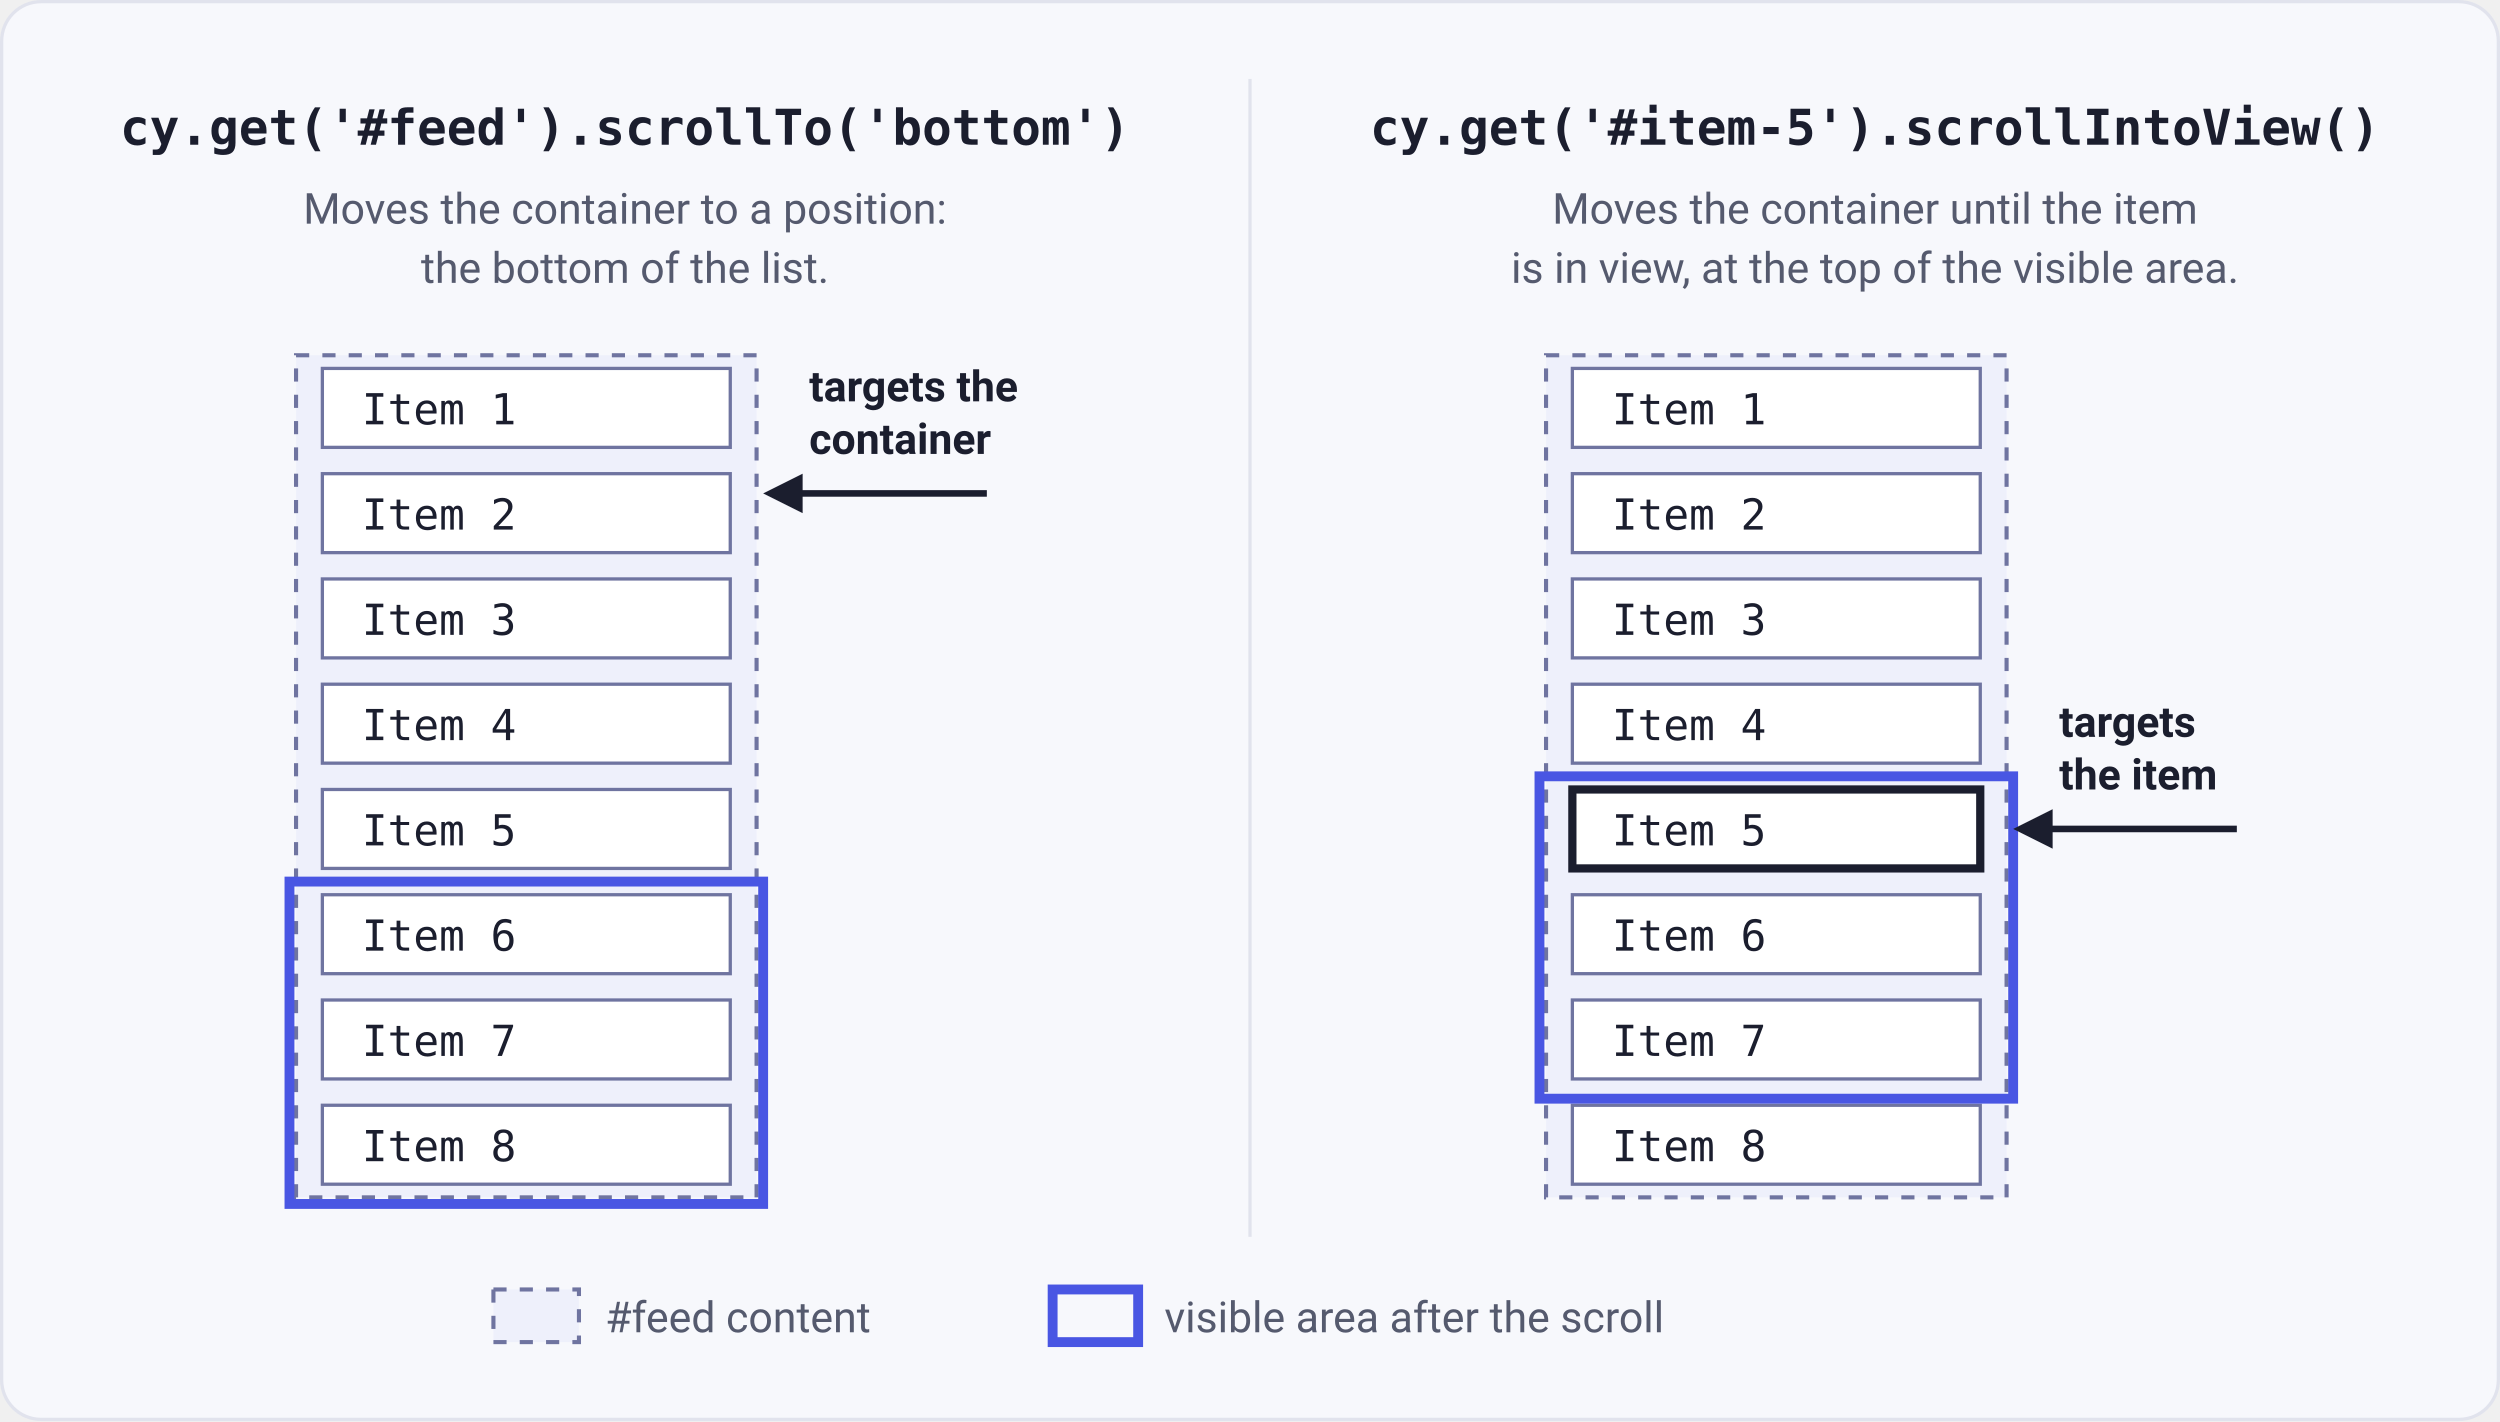
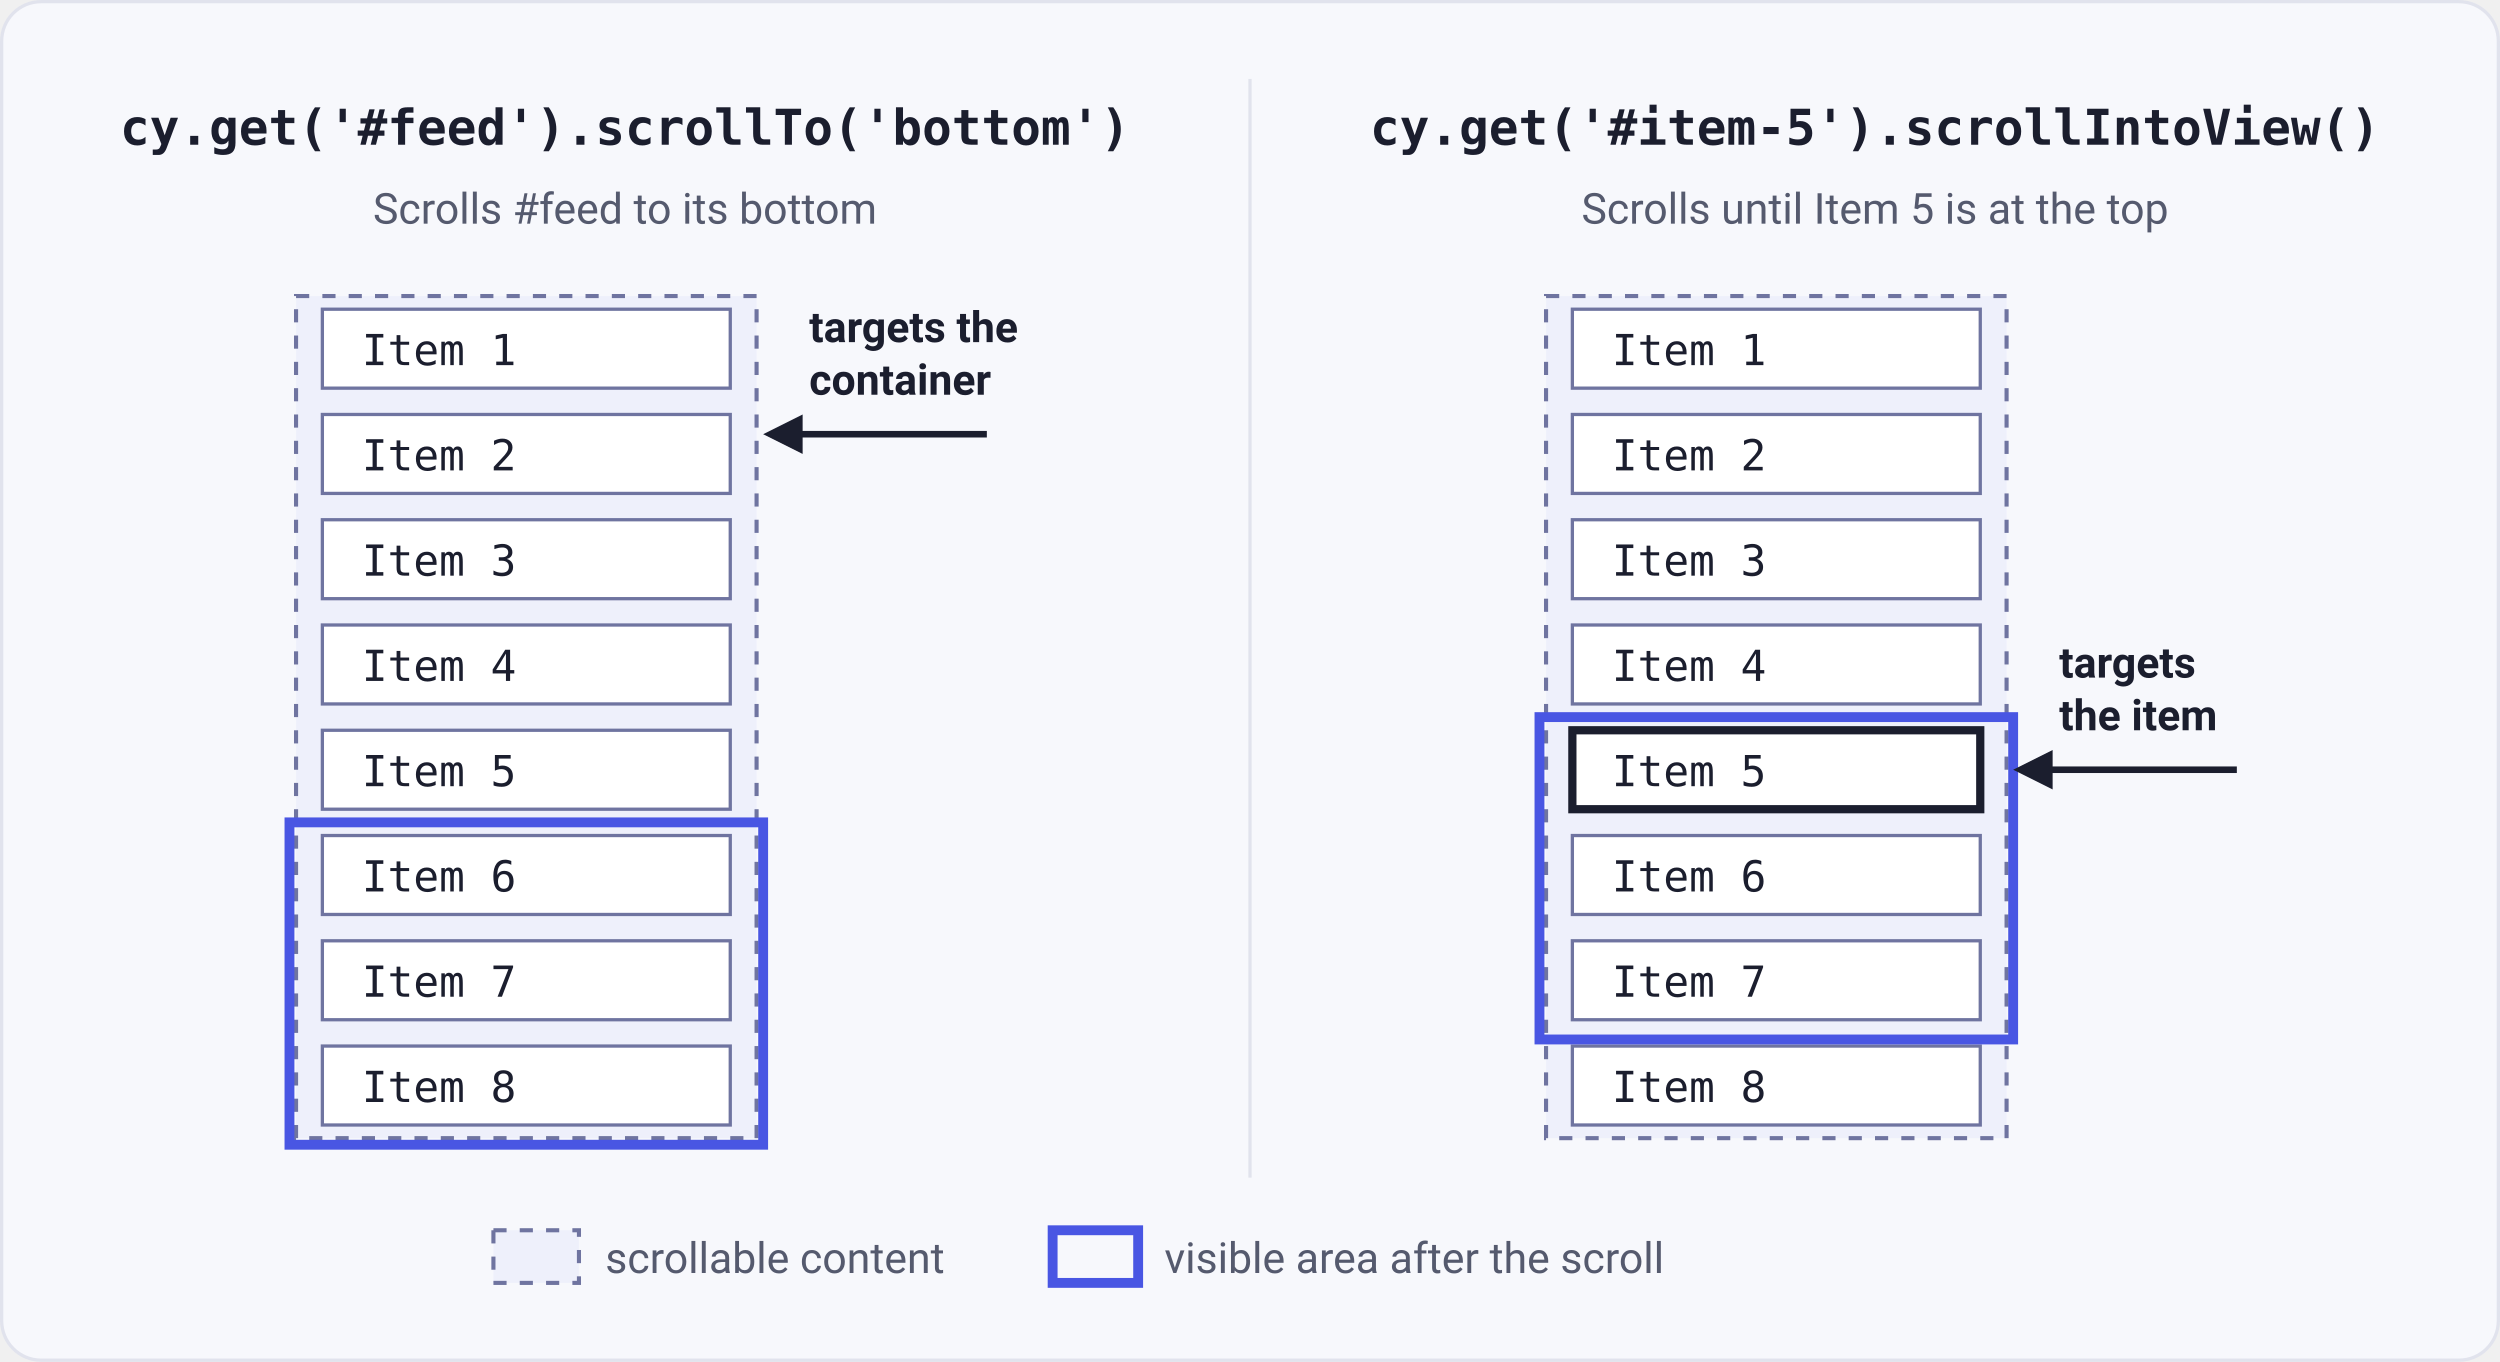
- <svg xmlns="http://www.w3.org/2000/svg" width="760" height="432" viewBox="0 0 760 432" role="img" aria-labelledby="t d">
+ <svg xmlns="http://www.w3.org/2000/svg" width="760" height="414" viewBox="0 0 760 414" role="img" aria-labelledby="t d">
  <style>
  .card { fill: #f7f8fc; stroke: #e1e3ed; }
  .content { fill: #eef0fb; stroke: #6f74a0; stroke-width: 1.25; stroke-dasharray: 4 4; }
  .item { fill: #ffffff; stroke: #6f74a0; stroke-width: 1; }
  .target { fill: #ffffff; stroke: #1b1e2e; stroke-width: 2.5; }
  .view { fill: none; stroke: #4956e3; stroke-width: 3; }
  .arrow { stroke: #1b1e2e; stroke-width: 2; fill: none; }
  .head { fill: #1b1e2e; }
  .code { font: 600 15px ui-monospace, 'SFMono-Regular', Menlo, Consolas, monospace; fill: #1b1e2e; }
  .label { font: 13px ui-monospace, 'SFMono-Regular', Menlo, Consolas, monospace; fill: #1b1e2e; }
  .note { font: 13px -apple-system, 'Segoe UI', Roboto, Helvetica, Arial, sans-serif; fill: #555a6e; }
  .callout { font: 600 13px -apple-system, 'Segoe UI', Roboto, Helvetica, Arial, sans-serif; fill: #1b1e2e; }
</style>
-   <rect class="card" x="0.5" y="0.5" width="759" height="431" rx="12" />
+   <rect class="card" x="0.5" y="0.5" width="759" height="413" rx="12" />
  <text class="code" x="190" y="44" text-anchor="middle">cy.get('#feed').scrollTo('bottom')</text>
-   <text class="note" x="190" y="68" text-anchor="middle">Moves the container to a position:</text>
-   <text class="note" x="190" y="86" text-anchor="middle">the bottom of the list.</text>
+   <text class="note" x="190" y="68" text-anchor="middle">Scrolls #feed to its bottom</text>
  <text class="code" x="570" y="44" text-anchor="middle">cy.get('#item-5').scrollIntoView()</text>
-   <text class="note" x="570" y="68" text-anchor="middle">Moves the container until the item</text>
-   <text class="note" x="570" y="86" text-anchor="middle">is in view, at the top of the visible area.</text>
-   <path d="M380 24 V376" stroke="#e1e3ed" stroke-width="1" />
-   <g transform="translate(0 10)">
+   <text class="note" x="570" y="68" text-anchor="middle">Scrolls until Item 5 is at the top</text>
+   <path d="M380 24 V358" stroke="#e1e3ed" stroke-width="1" />
+   <g transform="translate(0 -8)">
    <rect class="content" x="90" y="98" width="140" height="256" />
    <rect class="item" x="98" y="102" width="124" height="24" />
    <text class="label" x="110" y="119">Item 1</text>
    <rect class="item" x="98" y="134" width="124" height="24" />
    <text class="label" x="110" y="151">Item 2</text>
    <rect class="item" x="98" y="166" width="124" height="24" />
    <text class="label" x="110" y="183">Item 3</text>
    <rect class="item" x="98" y="198" width="124" height="24" />
    <text class="label" x="110" y="215">Item 4</text>
    <rect class="item" x="98" y="230" width="124" height="24" />
    <text class="label" x="110" y="247">Item 5</text>
    <rect class="item" x="98" y="262" width="124" height="24" />
    <text class="label" x="110" y="279">Item 6</text>
    <rect class="item" x="98" y="294" width="124" height="24" />
    <text class="label" x="110" y="311">Item 7</text>
    <rect class="item" x="98" y="326" width="124" height="24" />
    <text class="label" x="110" y="343">Item 8</text>
    <rect class="view" x="88" y="258" width="144" height="98" />
    <path class="arrow" d="M300 140 H240" />
    <path class="head" d="M232 140 L244 134 L244 146 Z" />
    <text class="callout" x="246" y="112">targets the</text>
    <text class="callout" x="246" y="128">container</text>
    <rect class="content" x="470" y="98" width="140" height="256" />
    <rect class="item" x="478" y="102" width="124" height="24" />
    <text class="label" x="490" y="119">Item 1</text>
    <rect class="item" x="478" y="134" width="124" height="24" />
    <text class="label" x="490" y="151">Item 2</text>
    <rect class="item" x="478" y="166" width="124" height="24" />
    <text class="label" x="490" y="183">Item 3</text>
    <rect class="item" x="478" y="198" width="124" height="24" />
    <text class="label" x="490" y="215">Item 4</text>
    <rect class="target" x="478" y="230" width="124" height="24" />
    <text class="label" x="490" y="247">Item 5</text>
    <rect class="item" x="478" y="262" width="124" height="24" />
    <text class="label" x="490" y="279">Item 6</text>
    <rect class="item" x="478" y="294" width="124" height="24" />
    <text class="label" x="490" y="311">Item 7</text>
    <rect class="item" x="478" y="326" width="124" height="24" />
    <text class="label" x="490" y="343">Item 8</text>
    <rect class="view" x="468" y="226" width="144" height="98" />
    <path class="arrow" d="M680 242 H620" />
    <path class="head" d="M612 242 L624 236 L624 248 Z" />
    <text class="callout" x="626" y="214">targets</text>
    <text class="callout" x="626" y="230">the item</text>
  </g>
-   <rect class="content" x="150" y="392" width="26" height="16" />
-   <text class="note" x="184" y="405">#feed content</text>
-   <rect class="view" x="320" y="392" width="26" height="16" />
-   <text class="note" x="354" y="405">visible area after the scroll</text>
+   <rect class="content" x="150" y="374" width="26" height="16" />
+   <text class="note" x="184" y="387">scrollable content</text>
+   <rect class="view" x="320" y="374" width="26" height="16" />
+   <text class="note" x="354" y="387">visible area after the scroll</text>
</svg>
